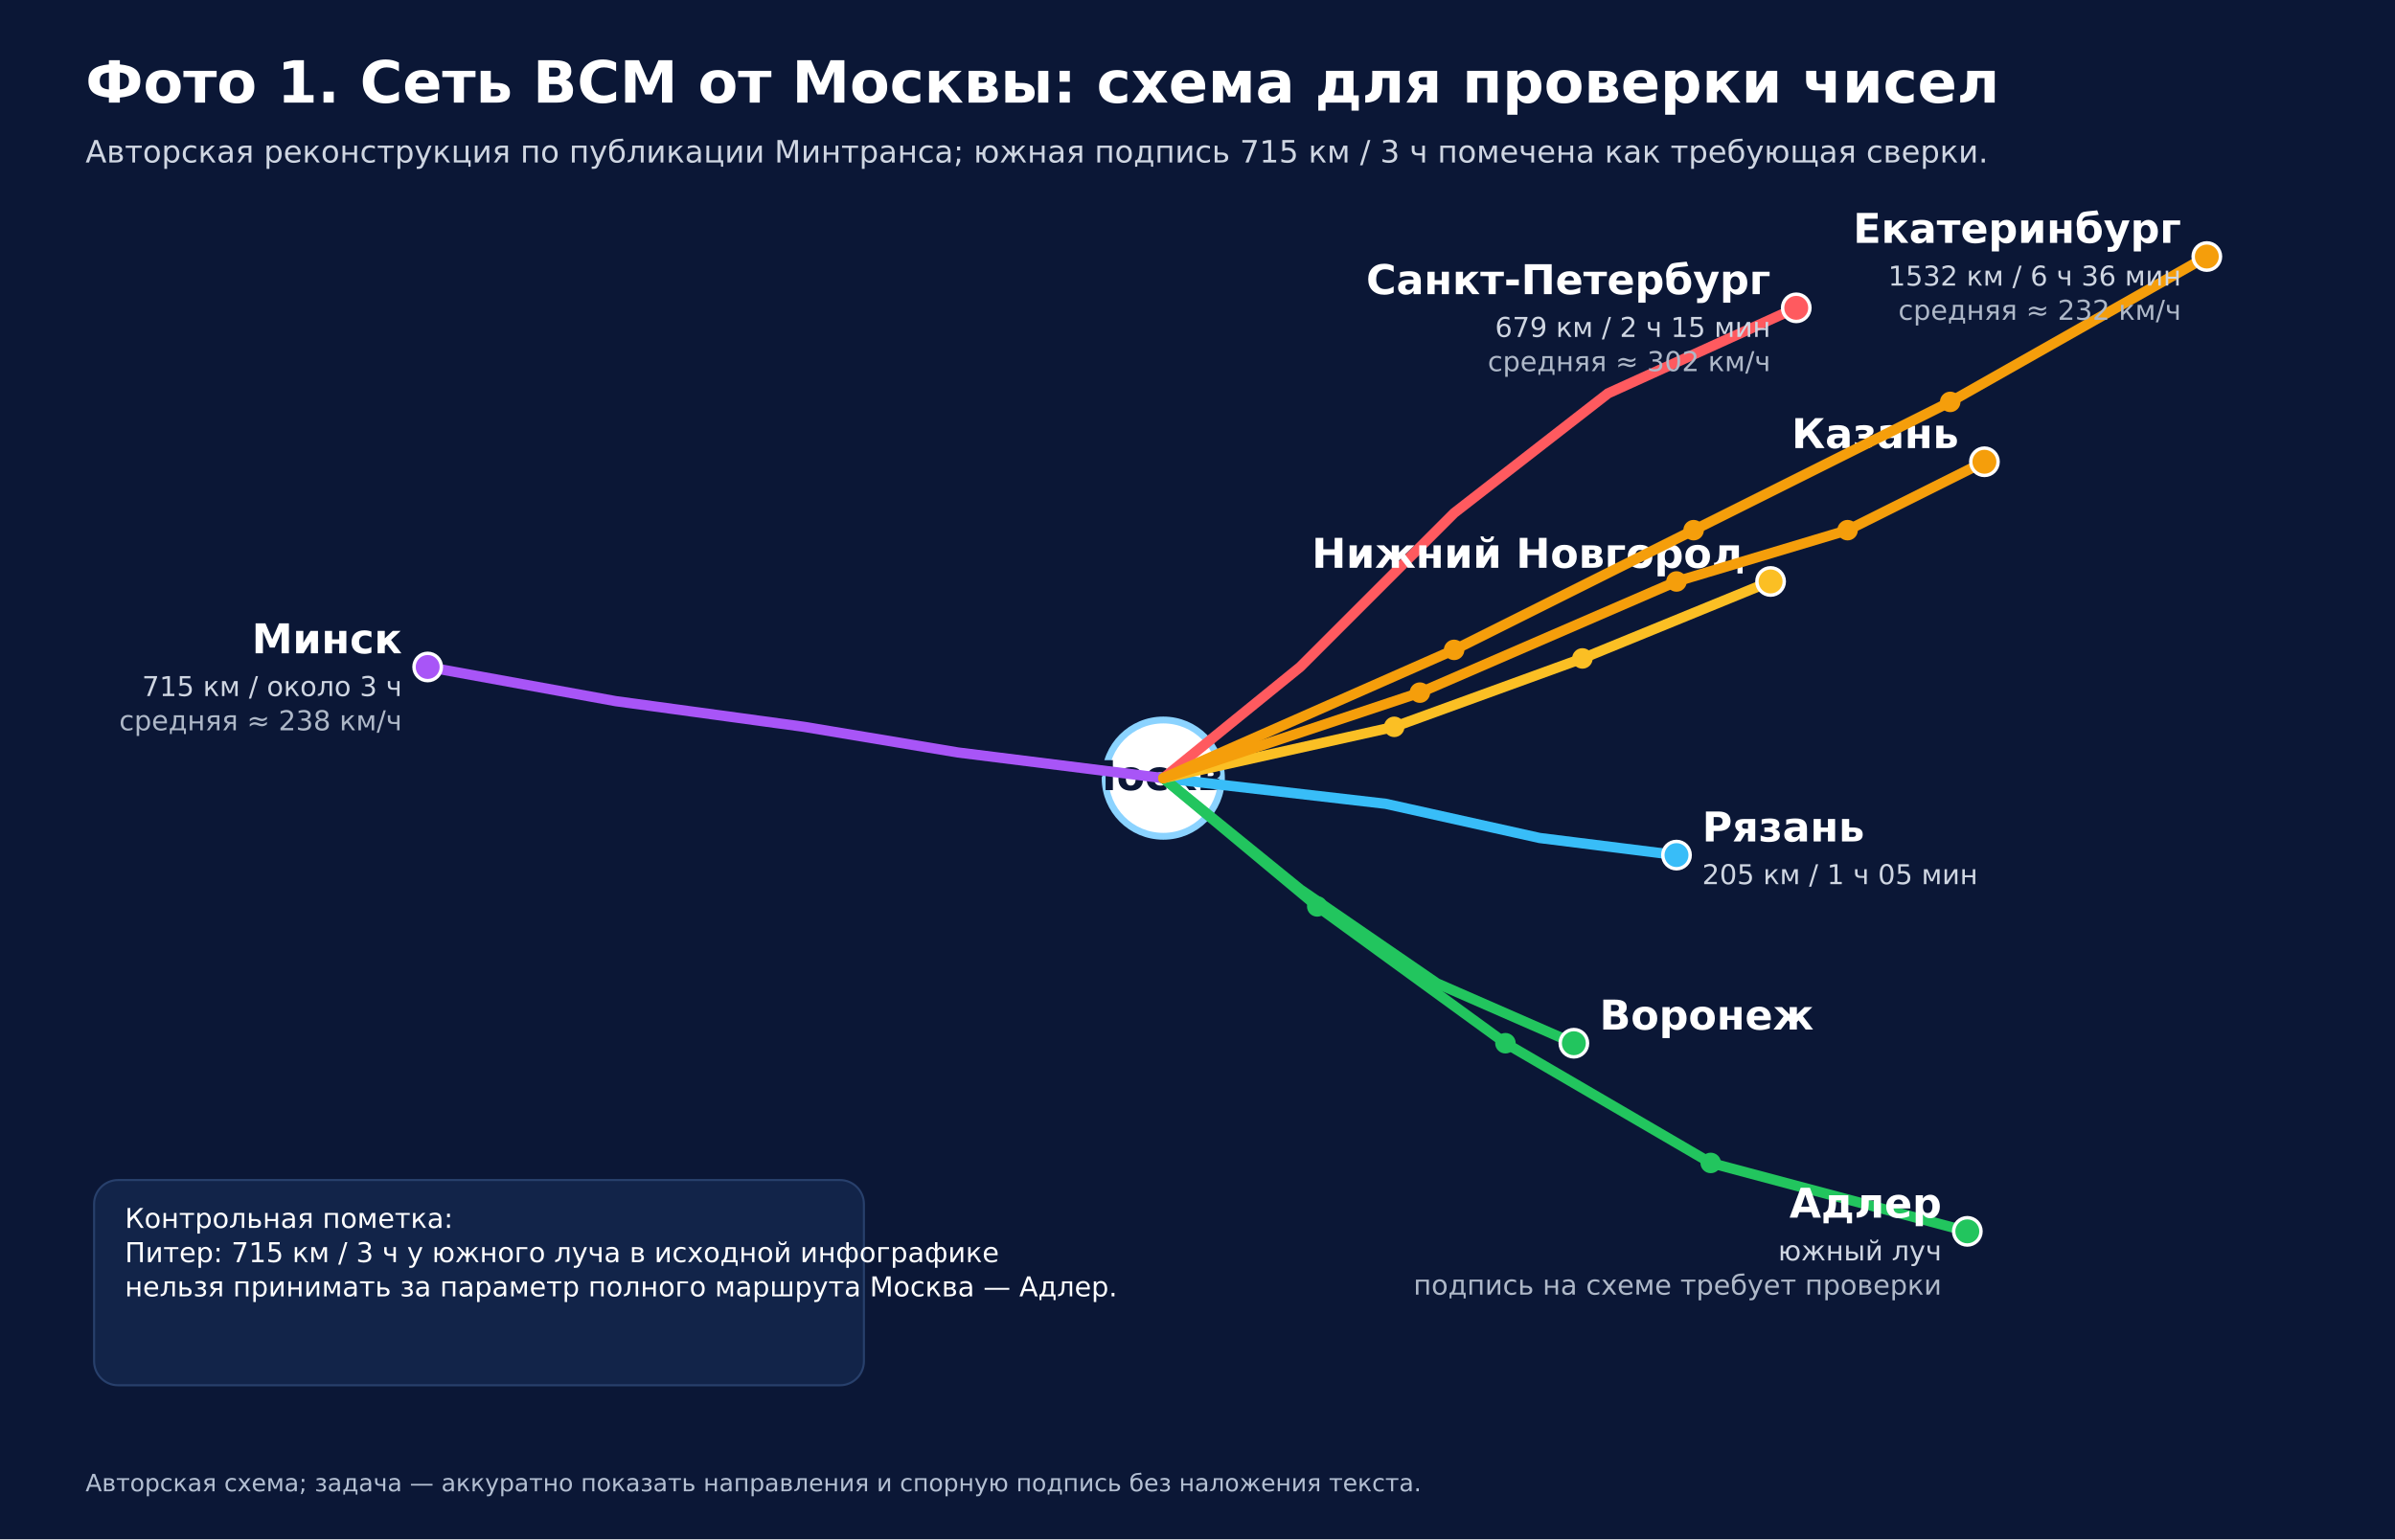
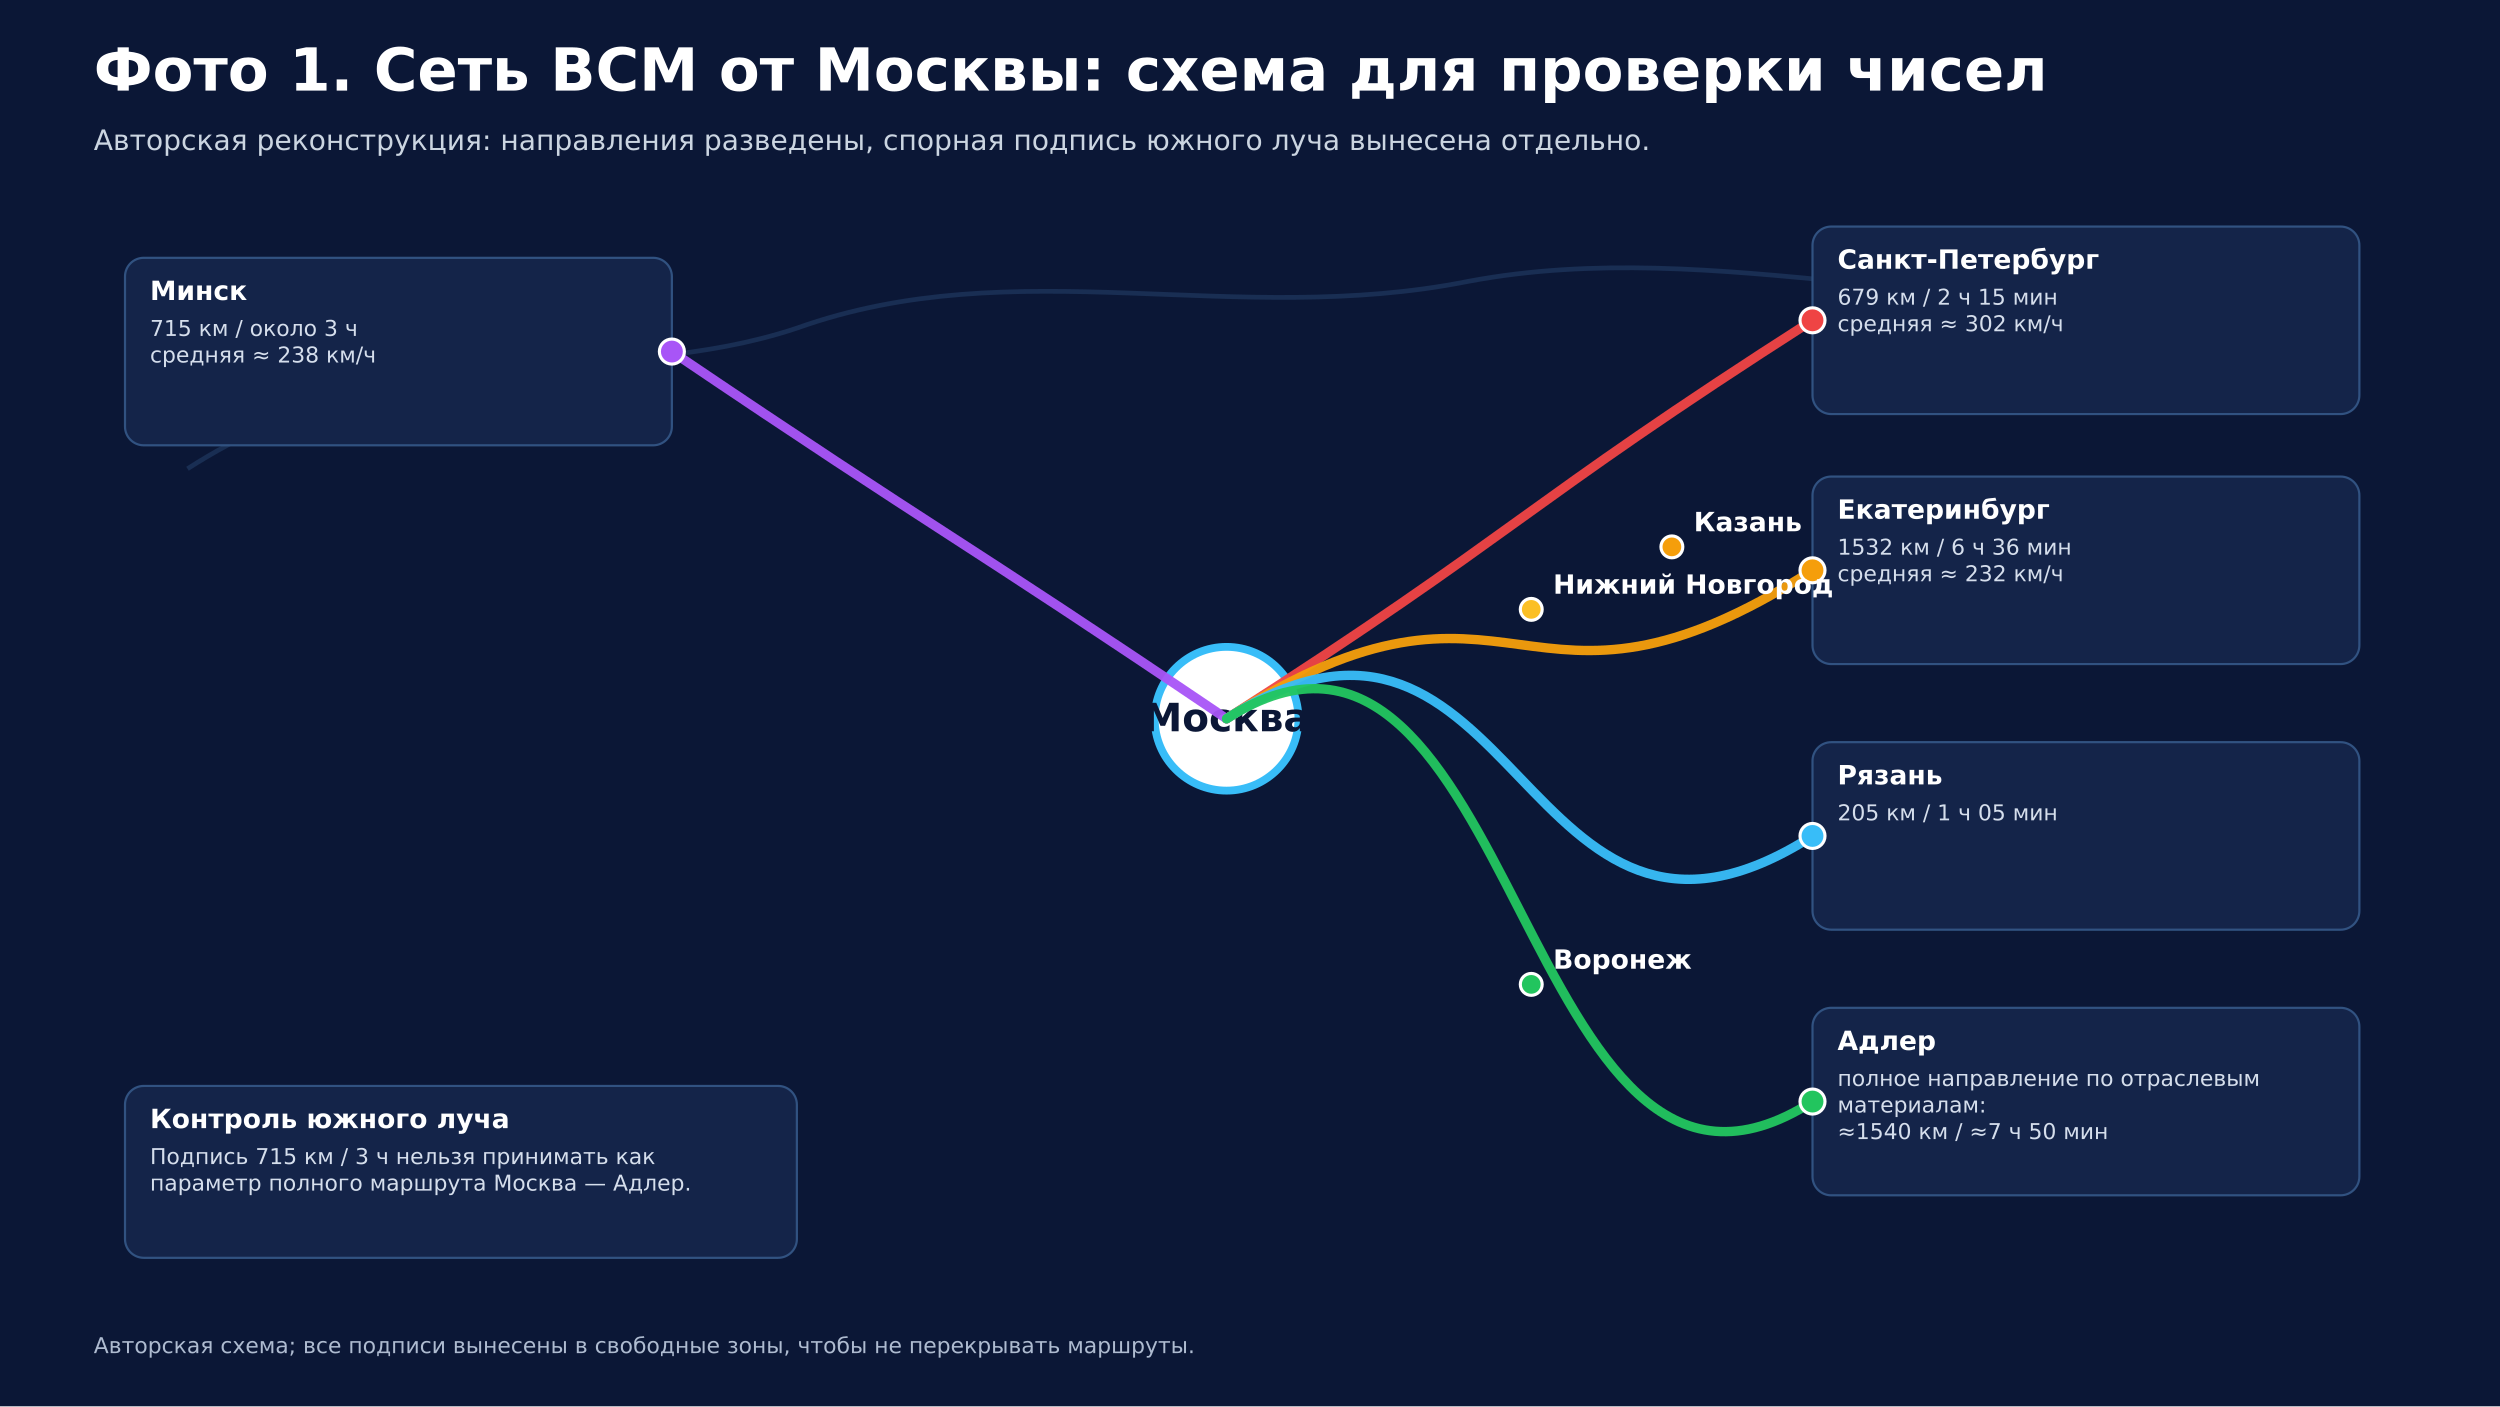
- <svg xmlns="http://www.w3.org/2000/svg" baseProfile="full" height="900" version="1.1" viewBox="0 0 1400 900" width="1400">
+ <svg xmlns="http://www.w3.org/2000/svg" baseProfile="full" height="900" version="1.1" viewBox="0 0 1600 900" width="1600">
  <defs>
    <marker id="arrow" markerHeight="10" markerWidth="10" orient="auto" refX="10" refY="5">
-       <path d="M 0 0 L 10 5 L 0 10 z" fill="#1d2737" />
+       <path d="M 0 0 L 10 5 L 0 10 z" fill="#1f2937" />
    </marker>
    <marker id="arrow_white" markerHeight="10" markerWidth="10" orient="auto" refX="10" refY="5">
-       <path d="M 0 0 L 10 5 L 0 10 z" fill="white" />
+       <path d="M 0 0 L 10 5 L 0 10 z" fill="#ffffff" />
    </marker>
-     <marker id="dot" markerHeight="8" markerWidth="8" orient="auto" refX="4" refY="4">
-       <circle cx="4" cy="4" fill="#1d2737" r="3" />
+     <marker id="arrow_red" markerHeight="10" markerWidth="10" orient="auto" refX="10" refY="5">
+       <path d="M 0 0 L 10 5 L 0 10 z" fill="#ef4444" />
+     </marker>
+     <marker id="arrow_blue" markerHeight="10" markerWidth="10" orient="auto" refX="10" refY="5">
+       <path d="M 0 0 L 10 5 L 0 10 z" fill="#2563eb" />
+     </marker>
+     <marker id="arrow_green" markerHeight="10" markerWidth="10" orient="auto" refX="10" refY="5">
+       <path d="M 0 0 L 10 5 L 0 10 z" fill="#22c55e" />
    </marker>
  </defs>
-   <rect fill="#0b1736" height="900" width="1400" x="0" y="0" />
-   <text fill="white" font-family="DejaVu Sans, Arial, sans-serif" font-size="34" font-weight="700" x="50" y="60">Фото 1. Сеть ВСМ от Москвы: схема для проверки чисел</text>
-   <text fill="#cfd6e2" font-family="DejaVu Sans, Arial, sans-serif" font-size="18" x="50" y="95">Авторская реконструкция по публикации Минтранса; южная подпись 715 км / 3 ч помечена как требующая сверки.</text>
-   <circle cx="680" cy="455" fill="white" r="34" stroke="#8bd3ff" stroke-width="4" />
-   <text fill="#0b1736" font-family="DejaVu Sans, Arial, sans-serif" font-size="24" font-weight="700" text-anchor="middle" x="680" y="462">Москва</text>
-   <path d="M 680,455 L 760,390 L 850,300 L 940,230 L 1050,180" fill="none" stroke="#ff5a5f" stroke-linecap="round" stroke-width="6" />
-   <circle cx="1050" cy="180" fill="#ff5a5f" r="8" stroke="white" stroke-width="2" />
-   <text fill="white" font-family="DejaVu Sans, Arial, sans-serif" font-size="24" font-weight="700" text-anchor="end" x="1035" y="172">Санкт-Петербург</text>
-   <text fill="#cfd6e2" font-family="DejaVu Sans, Arial, sans-serif" font-size="16" text-anchor="end" x="1035" y="197">679 км / 2 ч 15 мин</text>
-   <text fill="#aeb8c8" font-family="DejaVu Sans, Arial, sans-serif" font-size="16" text-anchor="end" x="1035" y="217">средняя ≈ 302 км/ч</text>
-   <path d="M 680,455 L 560,440 L 470,425 L 360,410 L 250,390" fill="none" stroke="#a855f7" stroke-linecap="round" stroke-width="6" />
-   <circle cx="250" cy="390" fill="#a855f7" r="8" stroke="white" stroke-width="2" />
-   <text fill="white" font-family="DejaVu Sans, Arial, sans-serif" font-size="24" font-weight="700" text-anchor="end" x="235" y="382">Минск</text>
-   <text fill="#cfd6e2" font-family="DejaVu Sans, Arial, sans-serif" font-size="16" text-anchor="end" x="235" y="407">715 км / около 3 ч</text>
-   <text fill="#aeb8c8" font-family="DejaVu Sans, Arial, sans-serif" font-size="16" text-anchor="end" x="235" y="427">средняя ≈ 238 км/ч</text>
-   <path d="M 680,455 L 810,470 L 900,490 L 980,500" fill="none" stroke="#38bdf8" stroke-linecap="round" stroke-width="6" />
-   <circle cx="980" cy="500" fill="#38bdf8" r="8" stroke="white" stroke-width="2" />
-   <text fill="white" font-family="DejaVu Sans, Arial, sans-serif" font-size="24" font-weight="700" text-anchor="start" x="995" y="492">Рязань</text>
-   <text fill="#cfd6e2" font-family="DejaVu Sans, Arial, sans-serif" font-size="16" text-anchor="start" x="995" y="517">205 км / 1 ч 05 мин</text>
-   <path d="M 680,455 L 760,520 L 840,575 L 920,610" fill="none" stroke="#22c55e" stroke-linecap="round" stroke-width="6" />
-   <circle cx="920" cy="610" fill="#22c55e" r="8" stroke="white" stroke-width="2" />
-   <text fill="white" font-family="DejaVu Sans, Arial, sans-serif" font-size="24" font-weight="700" text-anchor="start" x="935" y="602">Воронеж</text>
-   <path d="M 680,455 L 770,530 L 880,610 L 1000,680 L 1150,720" fill="none" stroke="#22c55e" stroke-linecap="round" stroke-width="6" />
-   <circle cx="770" cy="530" fill="#22c55e" r="6" />
-   <circle cx="880" cy="610" fill="#22c55e" r="6" />
-   <circle cx="1000" cy="680" fill="#22c55e" r="6" />
-   <circle cx="1150" cy="720" fill="#22c55e" r="8" stroke="white" stroke-width="2" />
-   <text fill="white" font-family="DejaVu Sans, Arial, sans-serif" font-size="24" font-weight="700" text-anchor="end" x="1135" y="712">Адлер</text>
-   <text fill="#cfd6e2" font-family="DejaVu Sans, Arial, sans-serif" font-size="16" text-anchor="end" x="1135" y="737">южный луч</text>
-   <text fill="#aeb8c8" font-family="DejaVu Sans, Arial, sans-serif" font-size="16" text-anchor="end" x="1135" y="757">подпись на схеме требует проверки</text>
-   <path d="M 680,455 L 815,425 L 925,385 L 1035,340" fill="none" stroke="#fbbf24" stroke-linecap="round" stroke-width="6" />
-   <circle cx="815" cy="425" fill="#fbbf24" r="6" />
-   <circle cx="925" cy="385" fill="#fbbf24" r="6" />
-   <circle cx="1035" cy="340" fill="#fbbf24" r="8" stroke="white" stroke-width="2" />
-   <text fill="white" font-family="DejaVu Sans, Arial, sans-serif" font-size="24" font-weight="700" text-anchor="end" x="1020" y="332">Нижний Новгород</text>
-   <path d="M 680,455 L 830,405 L 980,340 L 1080,310 L 1160,270" fill="none" stroke="#f59e0b" stroke-linecap="round" stroke-width="6" />
-   <circle cx="830" cy="405" fill="#f59e0b" r="6" />
-   <circle cx="980" cy="340" fill="#f59e0b" r="6" />
-   <circle cx="1080" cy="310" fill="#f59e0b" r="6" />
-   <circle cx="1160" cy="270" fill="#f59e0b" r="8" stroke="white" stroke-width="2" />
-   <text fill="white" font-family="DejaVu Sans, Arial, sans-serif" font-size="24" font-weight="700" text-anchor="end" x="1145" y="262">Казань</text>
-   <path d="M 680,455 L 850,380 L 990,310 L 1140,235 L 1290,150" fill="none" stroke="#f59e0b" stroke-linecap="round" stroke-width="6" />
-   <circle cx="850" cy="380" fill="#f59e0b" r="6" />
-   <circle cx="990" cy="310" fill="#f59e0b" r="6" />
-   <circle cx="1140" cy="235" fill="#f59e0b" r="6" />
-   <circle cx="1290" cy="150" fill="#f59e0b" r="8" stroke="white" stroke-width="2" />
-   <text fill="white" font-family="DejaVu Sans, Arial, sans-serif" font-size="24" font-weight="700" text-anchor="end" x="1275" y="142">Екатеринбург</text>
-   <text fill="#cfd6e2" font-family="DejaVu Sans, Arial, sans-serif" font-size="16" text-anchor="end" x="1275" y="167">1532 км / 6 ч 36 мин</text>
-   <text fill="#aeb8c8" font-family="DejaVu Sans, Arial, sans-serif" font-size="16" text-anchor="end" x="1275" y="187">средняя ≈ 232 км/ч</text>
-   <rect fill="#122449" height="120" rx="14" ry="14" stroke="#28406c" stroke-width="1.2" width="450" x="55" y="690" />
-   <text fill="white" font-family="DejaVu Sans, Arial, sans-serif" font-size="16" x="73" y="718">Контрольная пометка:</text>
-   <text fill="white" font-family="DejaVu Sans, Arial, sans-serif" font-size="16" x="73" y="738">Питер: 715 км / 3 ч у южного луча в исходной инфографике</text>
-   <text fill="white" font-family="DejaVu Sans, Arial, sans-serif" font-size="16" x="73" y="758">нельзя принимать за параметр полного маршрута Москва — Адлер.</text>
-   <text fill="#b3bfd2" font-family="DejaVu Sans, Arial, sans-serif" font-size="14" x="50" y="872">Авторская схема; задача — аккуратно показать направления и спорную подпись без наложения текста.</text>
+   <rect fill="#0b1736" height="900" width="1600" x="0" y="0" />
+   <text fill="#ffffff" font-family="DejaVu Sans, Arial, sans-serif" font-size="38" font-weight="700" text-anchor="start" x="60" y="58">Фото 1. Сеть ВСМ от Москвы: схема для проверки чисел</text>
+   <text fill="#cbd5e1" font-family="DejaVu Sans, Arial, sans-serif" font-size="18" font-weight="normal" text-anchor="start" x="60" y="96">Авторская реконструкция: направления разведены, спорная подпись южного луча вынесена отдельно.</text>
+   <path d="M120,300 C260,210 390,250 510,210 C650,160 790,210 940,180 C1100,150 1260,210 1440,185" fill="none" opacity="0.65" stroke="#203a63" stroke-width="3" />
+   <rect fill="#142449" height="120" rx="12" ry="12" stroke="#315281" stroke-width="1.4" width="350" x="80" y="165" />
+   <text fill="#ffffff" font-family="DejaVu Sans, Arial, sans-serif" font-size="17" font-weight="700" text-anchor="start" x="96" y="192">Минск</text>
+   <text fill="#d5deec" font-family="DejaVu Sans, Arial, sans-serif" font-size="14" font-weight="normal" text-anchor="start" x="96" y="215">715 км / около 3 ч</text>
+   <text fill="#d5deec" font-family="DejaVu Sans, Arial, sans-serif" font-size="14" font-weight="normal" text-anchor="start" x="96" y="232">средняя ≈ 238 км/ч</text>
+   <rect fill="#142449" height="110" rx="12" ry="12" stroke="#315281" stroke-width="1.4" width="430" x="80" y="695" />
+   <text fill="#ffffff" font-family="DejaVu Sans, Arial, sans-serif" font-size="17" font-weight="700" text-anchor="start" x="96" y="722">Контроль южного луча</text>
+   <text fill="#d5deec" font-family="DejaVu Sans, Arial, sans-serif" font-size="14" font-weight="normal" text-anchor="start" x="96" y="745">Подпись 715 км / 3 ч нельзя принимать как</text>
+   <text fill="#d5deec" font-family="DejaVu Sans, Arial, sans-serif" font-size="14" font-weight="normal" text-anchor="start" x="96" y="762">параметр полного маршрута Москва — Адлер.</text>
+   <rect fill="#142449" height="120" rx="12" ry="12" stroke="#315281" stroke-width="1.4" width="350" x="1160" y="145" />
+   <text fill="#ffffff" font-family="DejaVu Sans, Arial, sans-serif" font-size="17" font-weight="700" text-anchor="start" x="1176" y="172">Санкт-Петербург</text>
+   <text fill="#d5deec" font-family="DejaVu Sans, Arial, sans-serif" font-size="14" font-weight="normal" text-anchor="start" x="1176" y="195">679 км / 2 ч 15 мин</text>
+   <text fill="#d5deec" font-family="DejaVu Sans, Arial, sans-serif" font-size="14" font-weight="normal" text-anchor="start" x="1176" y="212">средняя ≈ 302 км/ч</text>
+   <rect fill="#142449" height="120" rx="12" ry="12" stroke="#315281" stroke-width="1.4" width="350" x="1160" y="305" />
+   <text fill="#ffffff" font-family="DejaVu Sans, Arial, sans-serif" font-size="17" font-weight="700" text-anchor="start" x="1176" y="332">Екатеринбург</text>
+   <text fill="#d5deec" font-family="DejaVu Sans, Arial, sans-serif" font-size="14" font-weight="normal" text-anchor="start" x="1176" y="355">1532 км / 6 ч 36 мин</text>
+   <text fill="#d5deec" font-family="DejaVu Sans, Arial, sans-serif" font-size="14" font-weight="normal" text-anchor="start" x="1176" y="372">средняя ≈ 232 км/ч</text>
+   <rect fill="#142449" height="120" rx="12" ry="12" stroke="#315281" stroke-width="1.4" width="350" x="1160" y="475" />
+   <text fill="#ffffff" font-family="DejaVu Sans, Arial, sans-serif" font-size="17" font-weight="700" text-anchor="start" x="1176" y="502">Рязань</text>
+   <text fill="#d5deec" font-family="DejaVu Sans, Arial, sans-serif" font-size="14" font-weight="normal" text-anchor="start" x="1176" y="525">205 км / 1 ч 05 мин</text>
+   <rect fill="#142449" height="120" rx="12" ry="12" stroke="#315281" stroke-width="1.4" width="350" x="1160" y="645" />
+   <text fill="#ffffff" font-family="DejaVu Sans, Arial, sans-serif" font-size="17" font-weight="700" text-anchor="start" x="1176" y="672">Адлер</text>
+   <text fill="#d5deec" font-family="DejaVu Sans, Arial, sans-serif" font-size="14" font-weight="normal" text-anchor="start" x="1176" y="695">полное направление по отраслевым</text>
+   <text fill="#d5deec" font-family="DejaVu Sans, Arial, sans-serif" font-size="14" font-weight="normal" text-anchor="start" x="1176" y="712">материалам:</text>
+   <text fill="#d5deec" font-family="DejaVu Sans, Arial, sans-serif" font-size="14" font-weight="normal" text-anchor="start" x="1176" y="729">≈1540 км / ≈7 ч 50 мин</text>
+   <circle cx="785" cy="460" fill="#ffffff" r="46" stroke="#38bdf8" stroke-width="5" />
+   <text fill="#0b1736" font-family="DejaVu Sans, Arial, sans-serif" font-size="25" font-weight="700" text-anchor="middle" x="785" y="468">Москва</text>
+   <path d="M785,460 C972.5,340 972.5,325 1160,205" fill="none" opacity="0.95" stroke="#ef4444" stroke-linecap="round" stroke-width="6" />
+   <circle cx="1160" cy="205" fill="#ef4444" r="8" stroke="#ffffff" stroke-width="2" />
+   <path d="M785,460 C607.5,340 607.5,345 430,225" fill="none" opacity="0.95" stroke="#a855f7" stroke-linecap="round" stroke-width="6" />
+   <circle cx="430" cy="225" fill="#a855f7" r="8" stroke="#ffffff" stroke-width="2" />
+   <path d="M785,460 C972.5,340 972.5,485 1160,365" fill="none" opacity="0.95" stroke="#f59e0b" stroke-linecap="round" stroke-width="6" />
+   <circle cx="1160" cy="365" fill="#f59e0b" r="8" stroke="#ffffff" stroke-width="2" />
+   <path d="M785,460 C972.5,340 972.5,655 1160,535" fill="none" opacity="0.95" stroke="#38bdf8" stroke-linecap="round" stroke-width="6" />
+   <circle cx="1160" cy="535" fill="#38bdf8" r="8" stroke="#ffffff" stroke-width="2" />
+   <path d="M785,460 C972.5,340 972.5,825 1160,705" fill="none" opacity="0.95" stroke="#22c55e" stroke-linecap="round" stroke-width="6" />
+   <circle cx="1160" cy="705" fill="#22c55e" r="8" stroke="#ffffff" stroke-width="2" />
+   <circle cx="980" cy="390" fill="#fbbf24" r="7" stroke="#ffffff" stroke-width="2" />
+   <text fill="#ffffff" font-family="DejaVu Sans, Arial, sans-serif" font-size="17" font-weight="700" x="994" y="380">Нижний Новгород</text>
+   <circle cx="1070" cy="350" fill="#f59e0b" r="7" stroke="#ffffff" stroke-width="2" />
+   <text fill="#ffffff" font-family="DejaVu Sans, Arial, sans-serif" font-size="17" font-weight="700" x="1084" y="340">Казань</text>
+   <circle cx="980" cy="630" fill="#22c55e" r="7" stroke="#ffffff" stroke-width="2" />
+   <text fill="#ffffff" font-family="DejaVu Sans, Arial, sans-serif" font-size="17" font-weight="700" x="994" y="620">Воронеж</text>
+   <text fill="#aebbd0" font-family="DejaVu Sans, Arial, sans-serif" font-size="14" font-weight="normal" text-anchor="start" x="60" y="866">Авторская схема; все подписи вынесены в свободные зоны, чтобы не перекрывать маршруты.</text>
</svg>
